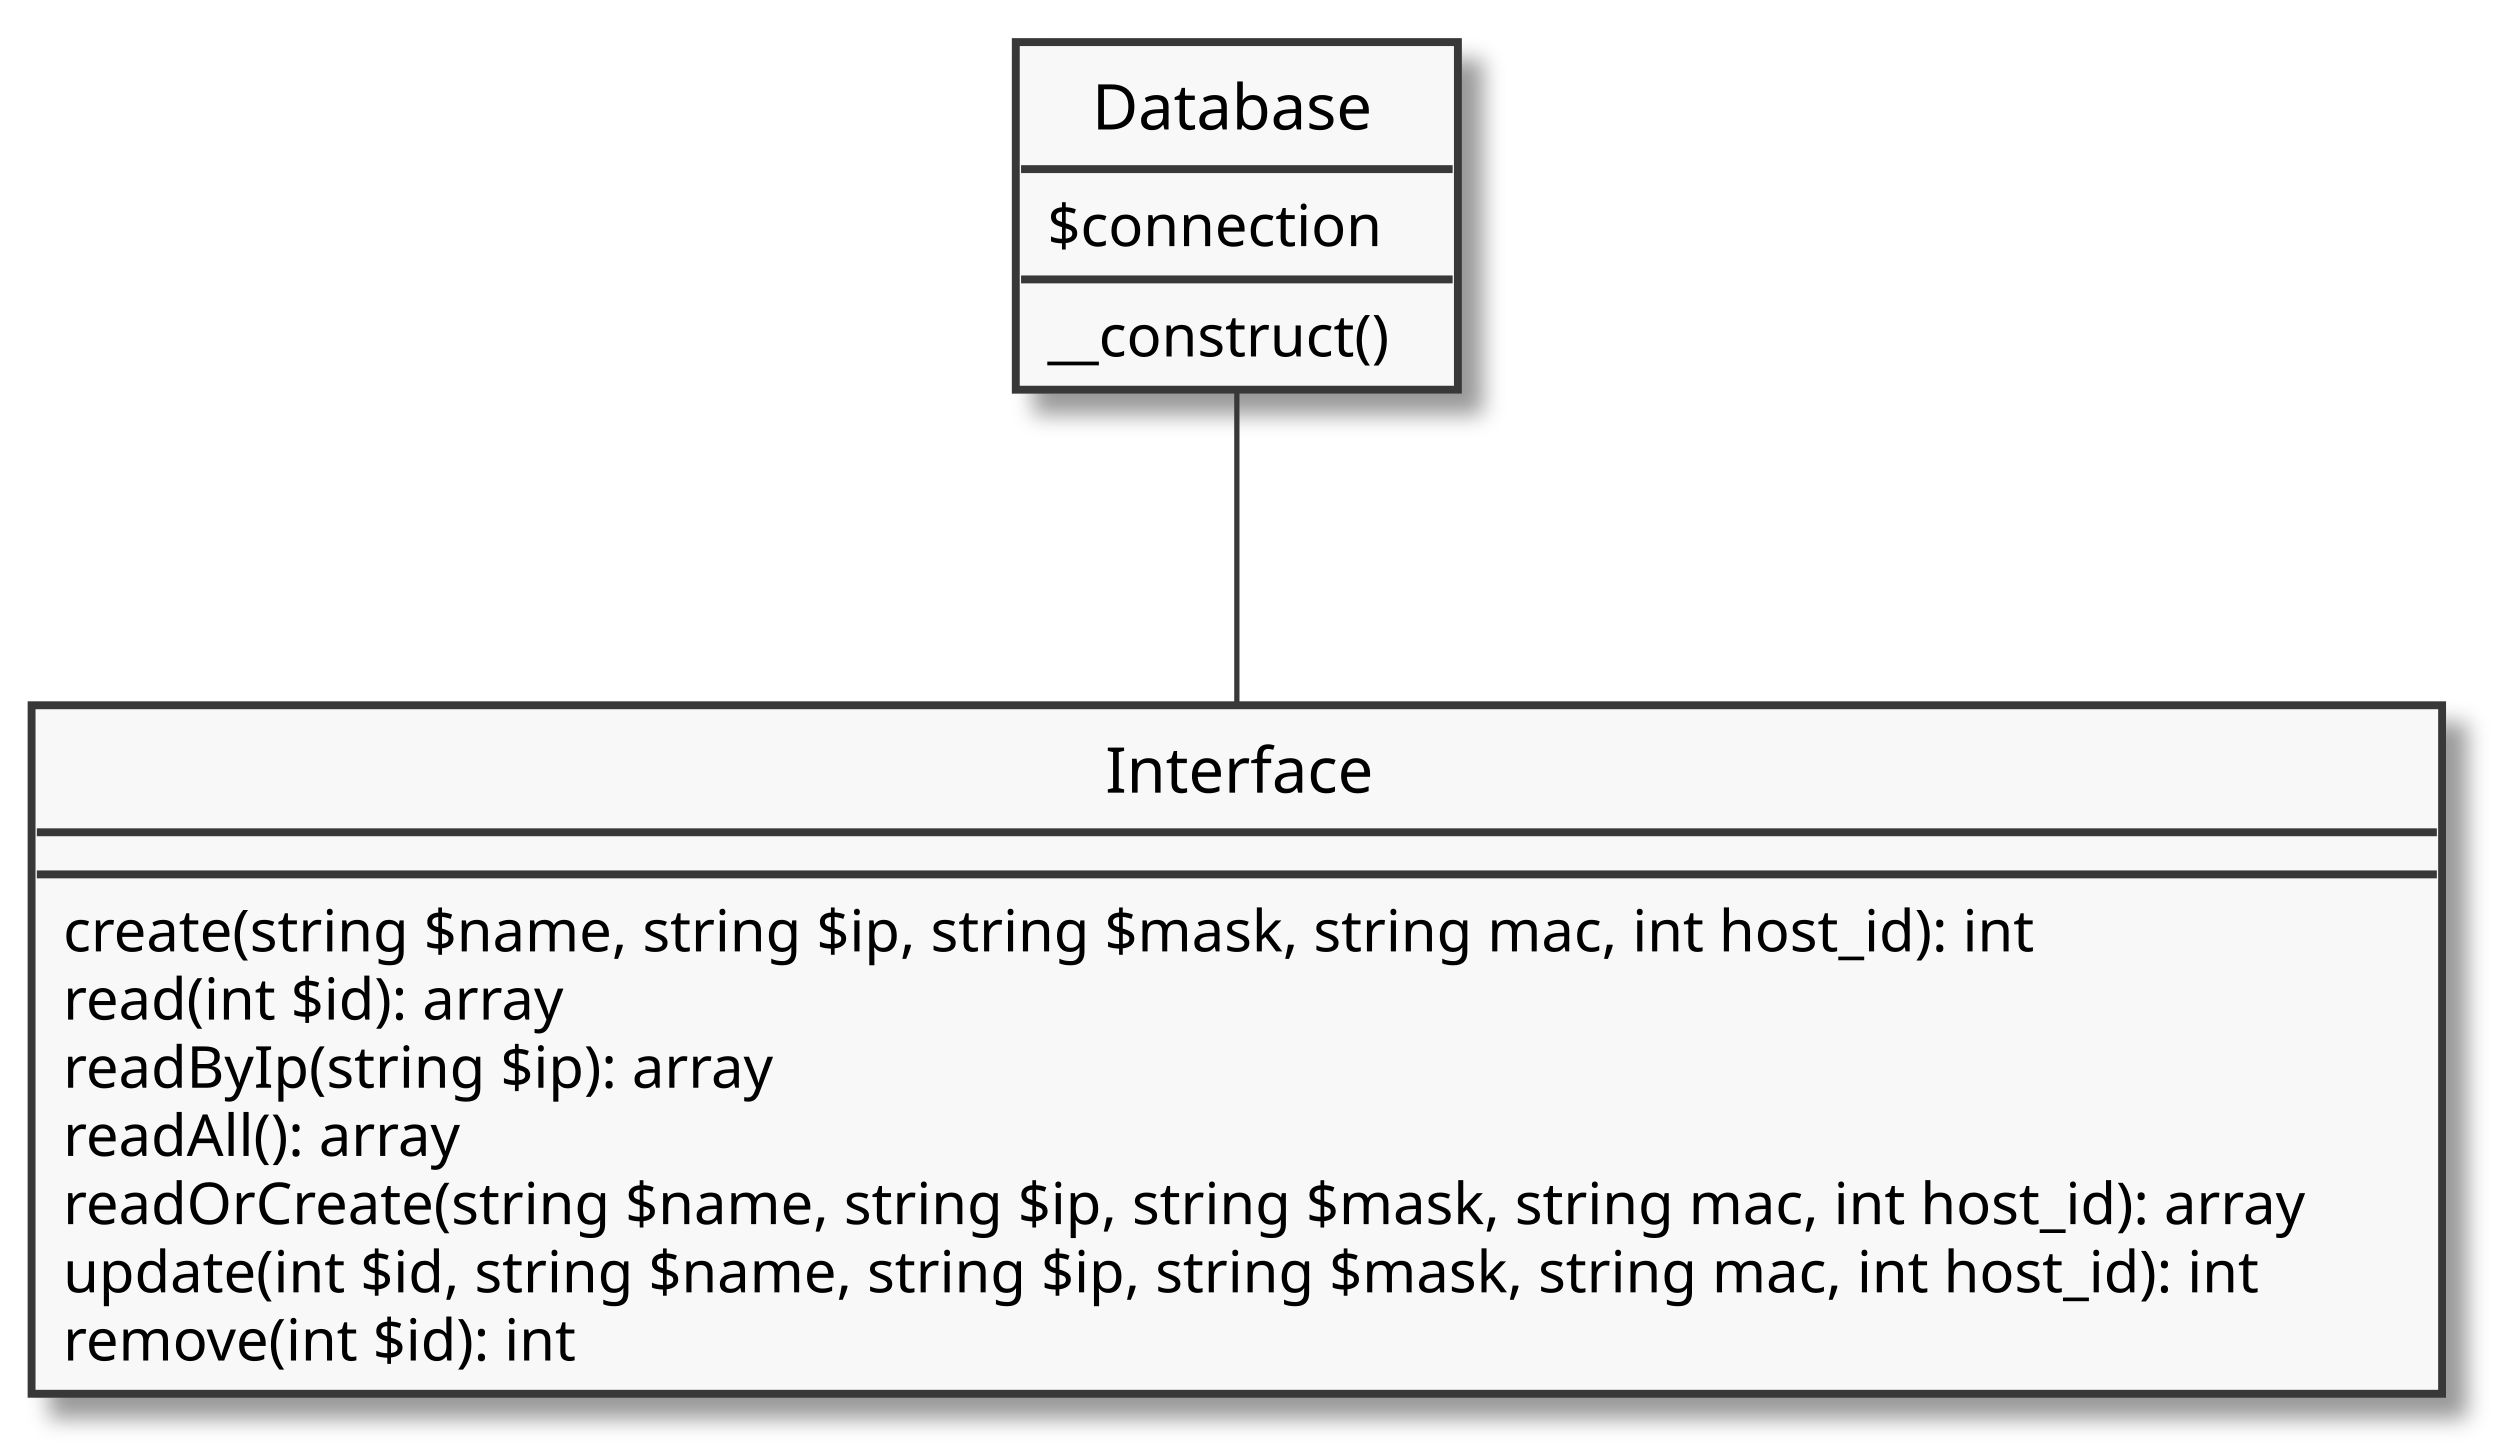
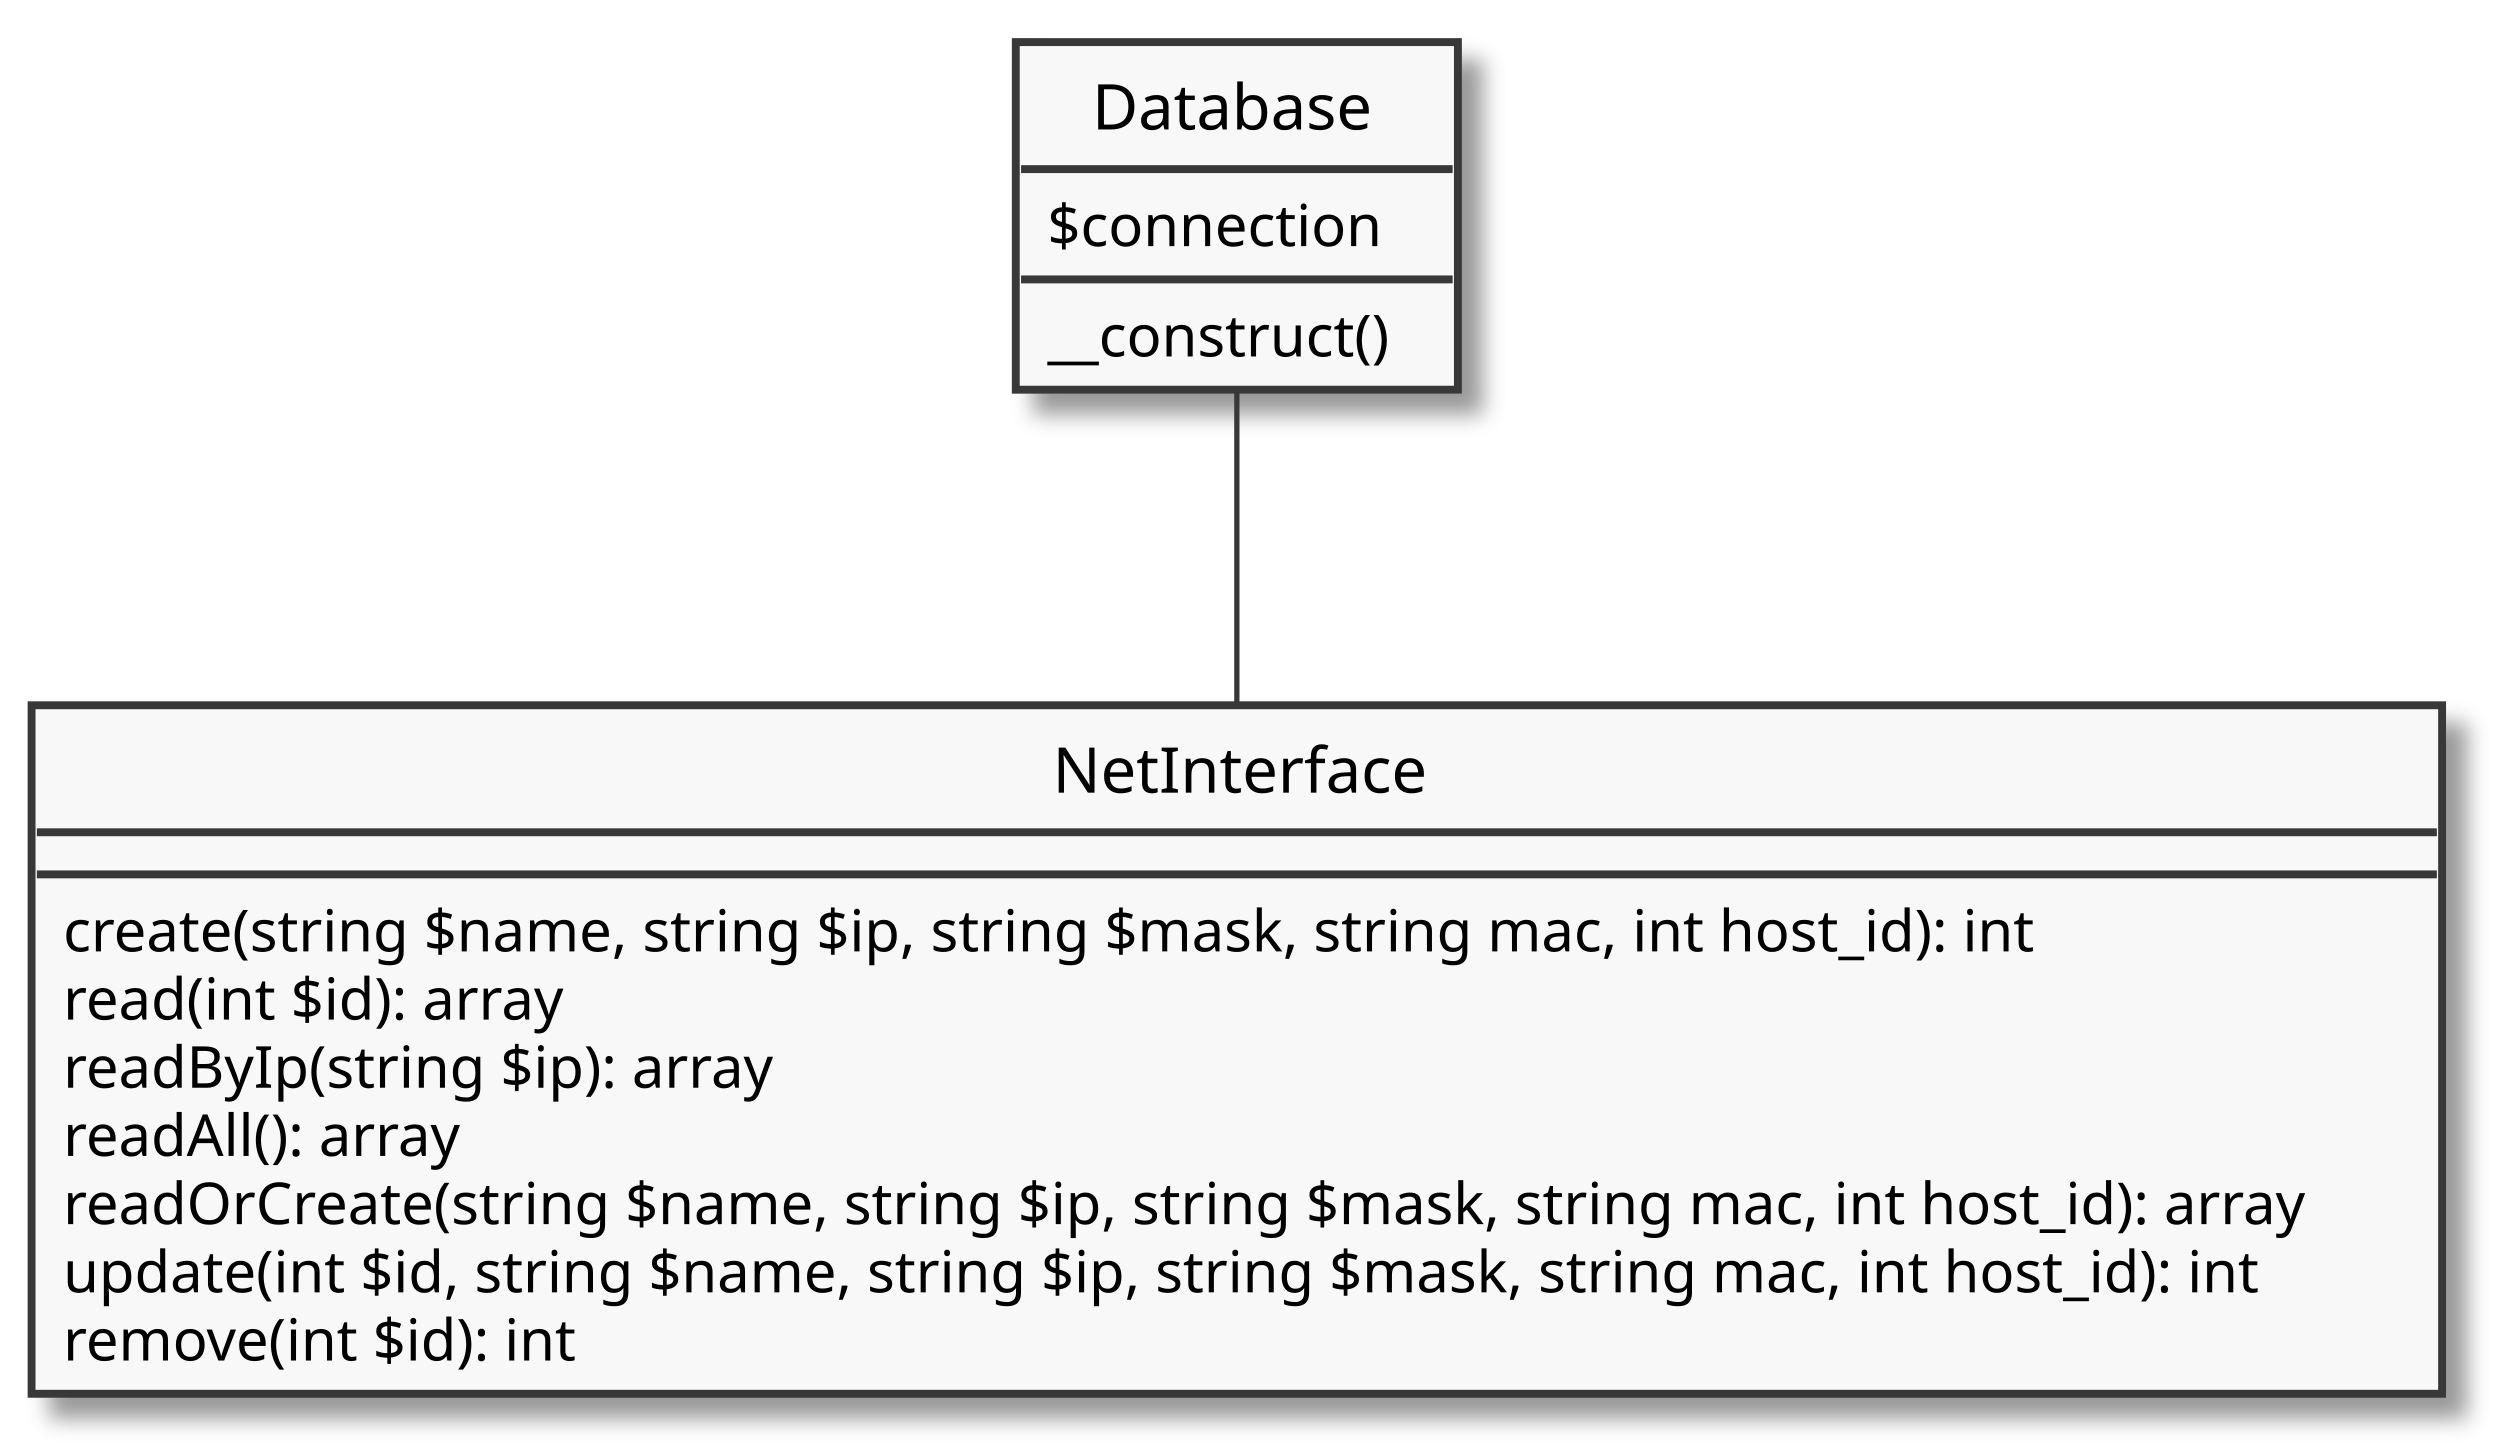
<svg xmlns="http://www.w3.org/2000/svg" contentScriptType="application/ecmascript" contentStyleType="text/css" height="275px" preserveAspectRatio="none" style="width:475px;height:275px;" version="1.1" viewBox="0 0 475 275" width="475px" zoomAndPan="magnify">
  <defs>
-     <filter height="300%" id="f1i8snf2rso9wa" width="300%" x="-1" y="-1">
+     <filter height="300%" id="f94uy5ktxu5ns" width="300%" x="-1" y="-1">
      <feGaussianBlur result="blurOut" stdDeviation="2.0" />
      <feColorMatrix in="blurOut" result="blurOut2" type="matrix" values="0 0 0 0 0 0 0 0 0 0 0 0 0 0 0 0 0 0 .4 0" />
      <feOffset dx="4.0" dy="4.0" in="blurOut2" result="blurOut3" />
      <feBlend in="SourceGraphic" in2="blurOut3" mode="normal" />
    </filter>
  </defs>
  <g>
-     <rect fill="#F8F8F8" filter="url(#f1i8snf2rso9wa)" height="66.043" id="Database" style="stroke: #383838; stroke-width: 1.5;" width="84" x="193" y="8" />
+     <rect fill="#F8F8F8" filter="url(#f94uy5ktxu5ns)" height="66.043" id="Database" style="stroke: #383838; stroke-width: 1.5;" width="84" x="193" y="8" />
    <text fill="#000000" font-family="sans-serif" font-size="12" lengthAdjust="spacingAndGlyphs" textLength="55" x="207.5" y="24.602">Database</text>
    <line style="stroke: #383838; stroke-width: 1.5;" x1="194" x2="276" y1="32.133" y2="32.133" />
    <text fill="#000000" font-family="sans-serif" font-size="11" lengthAdjust="spacingAndGlyphs" textLength="67" x="199" y="46.768">$connection</text>
    <line style="stroke: #383838; stroke-width: 1.5;" x1="194" x2="276" y1="53.088" y2="53.088" />
    <text fill="#000000" font-family="sans-serif" font-size="11" lengthAdjust="spacingAndGlyphs" textLength="72" x="199" y="67.723">__construct()</text>
-     <rect fill="#F8F8F8" filter="url(#f1i8snf2rso9wa)" height="130.818" id="Interface" style="stroke: #383838; stroke-width: 1.5;" width="458" x="6" y="134" />
-     <text fill="#000000" font-family="sans-serif" font-size="12" lengthAdjust="spacingAndGlyphs" textLength="50" x="210" y="150.602">Interface</text>
+     <rect fill="#F8F8F8" filter="url(#f94uy5ktxu5ns)" height="130.818" id="NetInterface" style="stroke: #383838; stroke-width: 1.5;" width="458" x="6" y="134" />
+     <text fill="#000000" font-family="sans-serif" font-size="12" lengthAdjust="spacingAndGlyphs" textLength="70" x="200" y="150.602">NetInterface</text>
    <line style="stroke: #383838; stroke-width: 1.5;" x1="7" x2="463" y1="158.133" y2="158.133" />
    <line style="stroke: #383838; stroke-width: 1.5;" x1="7" x2="463" y1="166.133" y2="166.133" />
    <text fill="#000000" font-family="sans-serif" font-size="11" lengthAdjust="spacingAndGlyphs" textLength="392" x="12" y="180.768">create(string $name, string $ip, string $mask, string mac, int host_id): int</text>
    <text fill="#000000" font-family="sans-serif" font-size="11" lengthAdjust="spacingAndGlyphs" textLength="100" x="12" y="193.723">read(int $id): array</text>
    <text fill="#000000" font-family="sans-serif" font-size="11" lengthAdjust="spacingAndGlyphs" textLength="140" x="12" y="206.678">readByIp(string $ip): array</text>
    <text fill="#000000" font-family="sans-serif" font-size="11" lengthAdjust="spacingAndGlyphs" textLength="80" x="12" y="219.633">readAll(): array</text>
    <text fill="#000000" font-family="sans-serif" font-size="11" lengthAdjust="spacingAndGlyphs" textLength="446" x="12" y="232.588">readOrCreate(string $name, string $ip, string $mask, string mac, int host_id): array</text>
    <text fill="#000000" font-family="sans-serif" font-size="11" lengthAdjust="spacingAndGlyphs" textLength="436" x="12" y="245.543">update(int $id, string $name, string $ip, string $mask, string mac, int host_id): int</text>
    <text fill="#000000" font-family="sans-serif" font-size="11" lengthAdjust="spacingAndGlyphs" textLength="102" x="12" y="258.498">remove(int $id): int</text>
-     <path d="M235,74.227 C235,91.565 235,113.401 235,133.966 " fill="none" id="Database-Interface" style="stroke: #383838; stroke-width: 1.0;" />
+     <path d="M235,74.227 C235,91.565 235,113.401 235,133.966 " fill="none" id="Database-NetInterface" style="stroke: #383838; stroke-width: 1.0;" />
  </g>
</svg>
